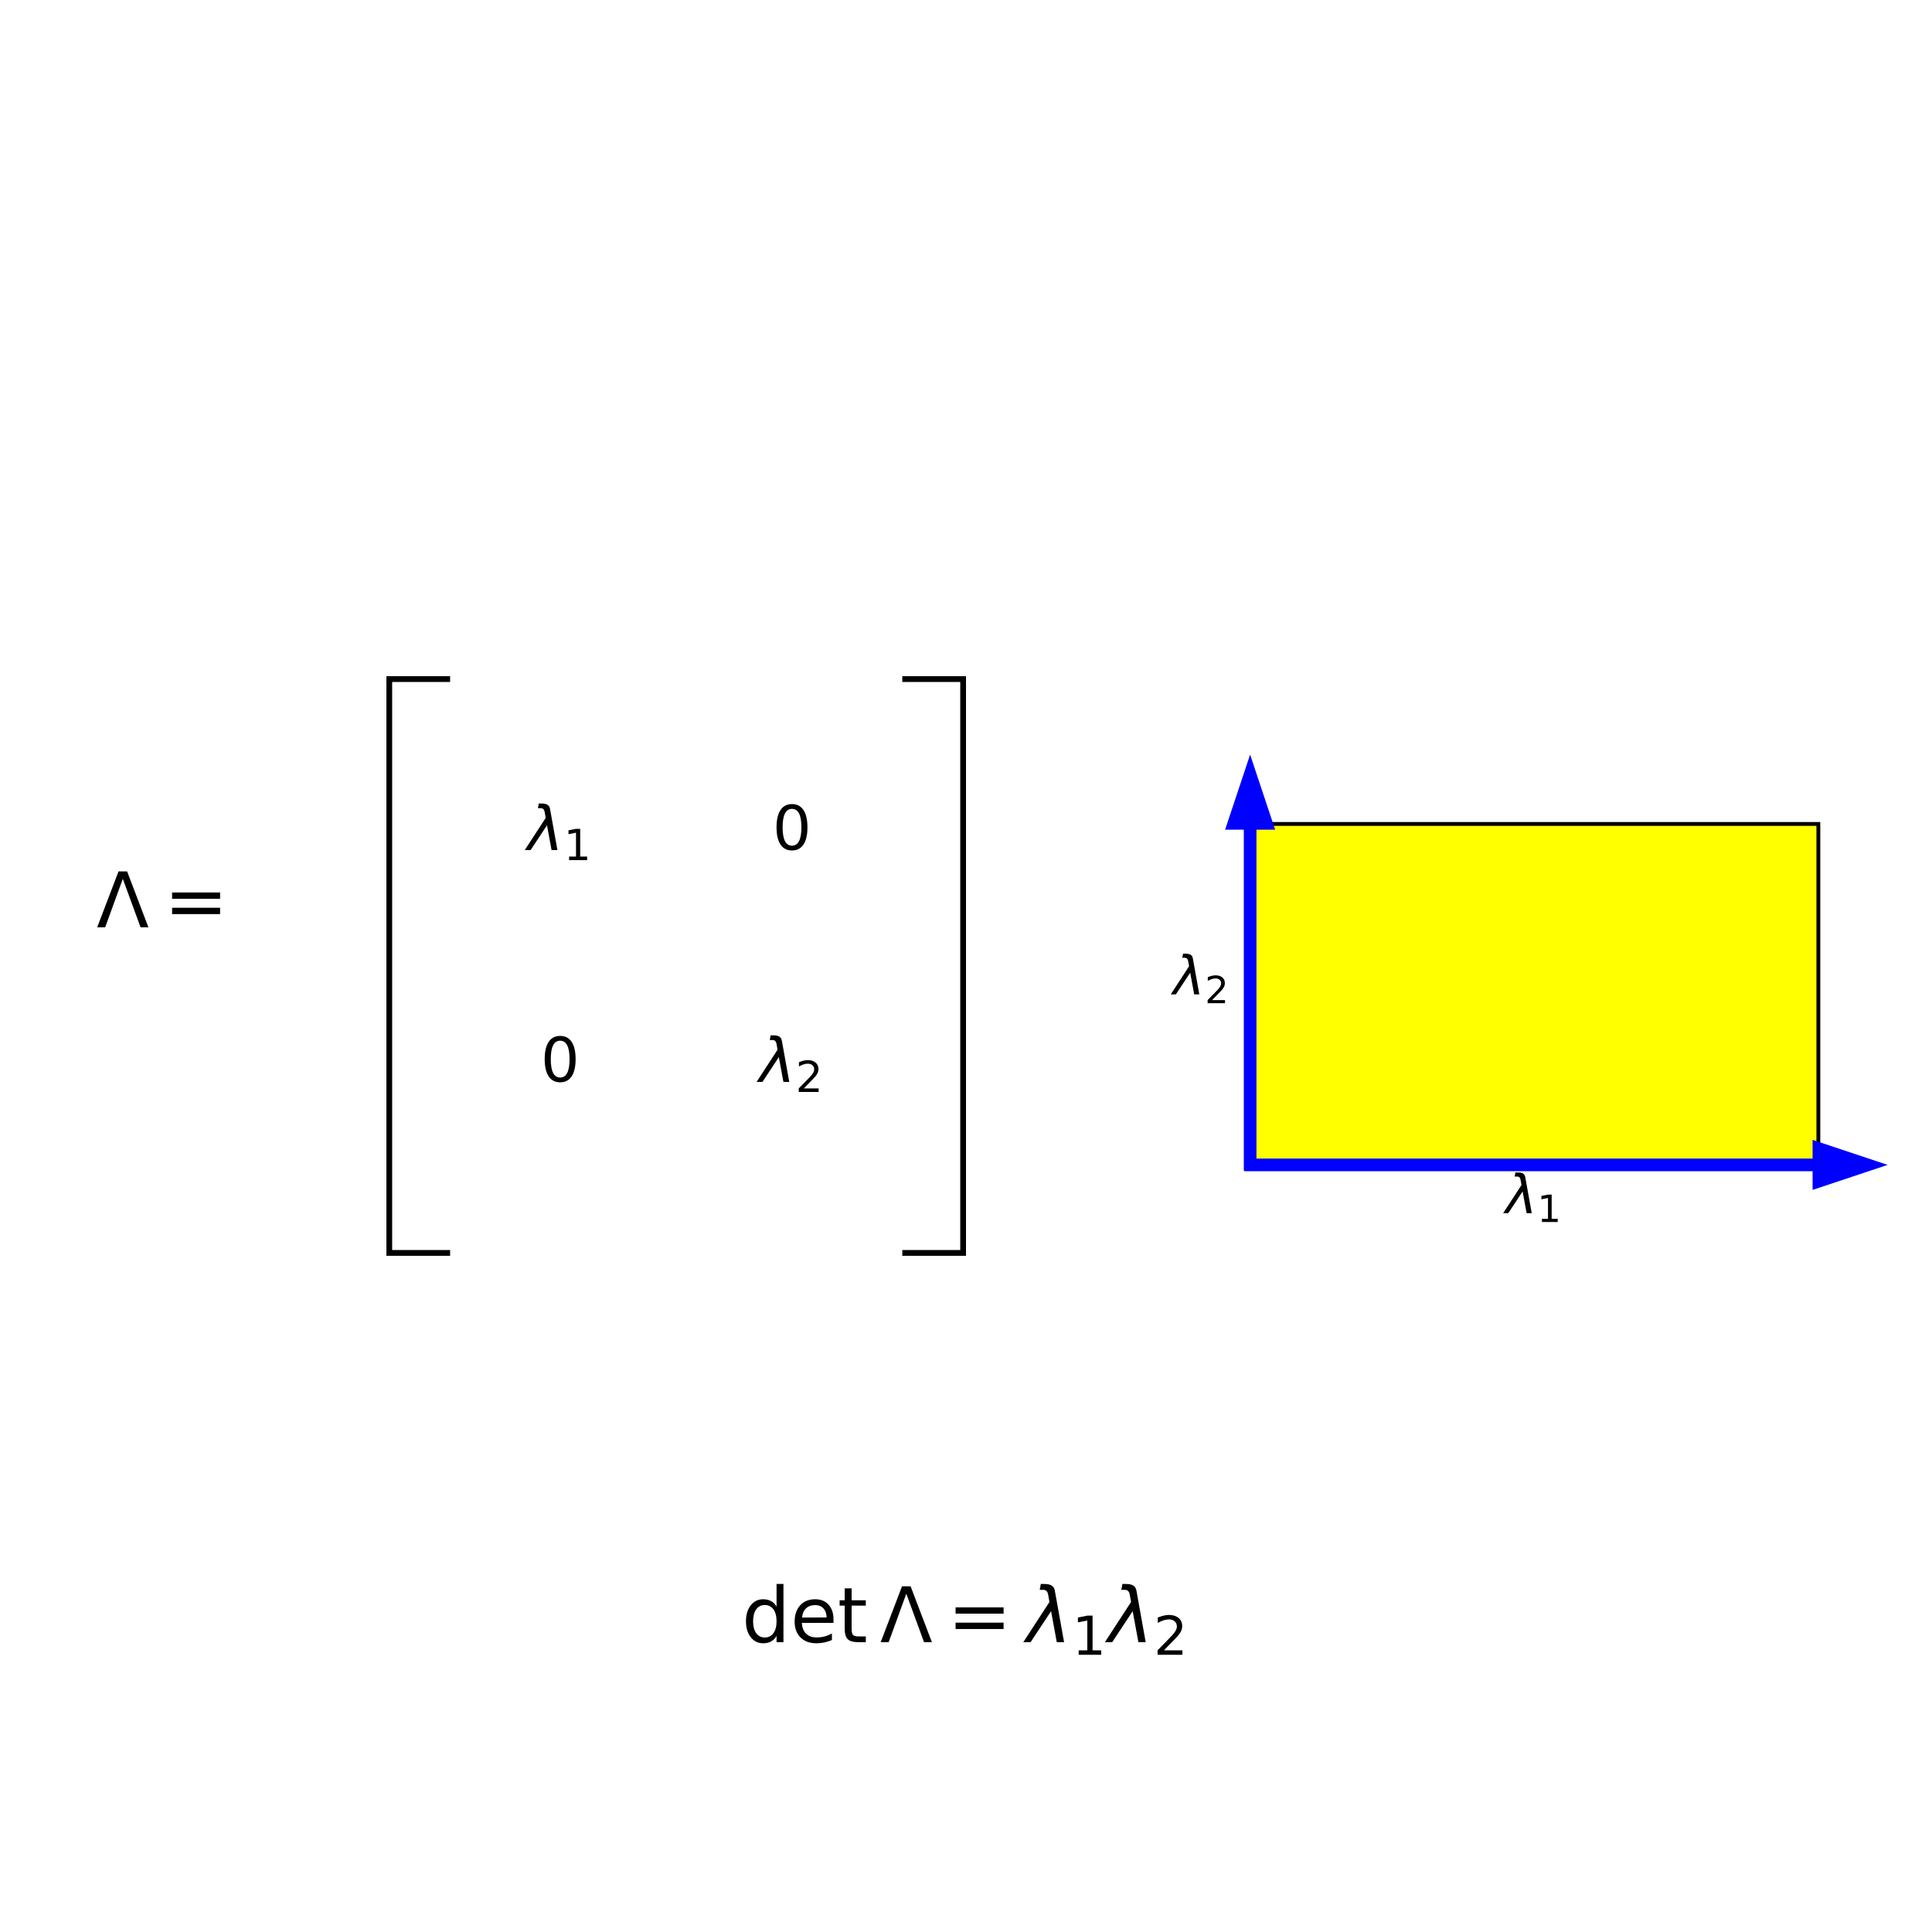
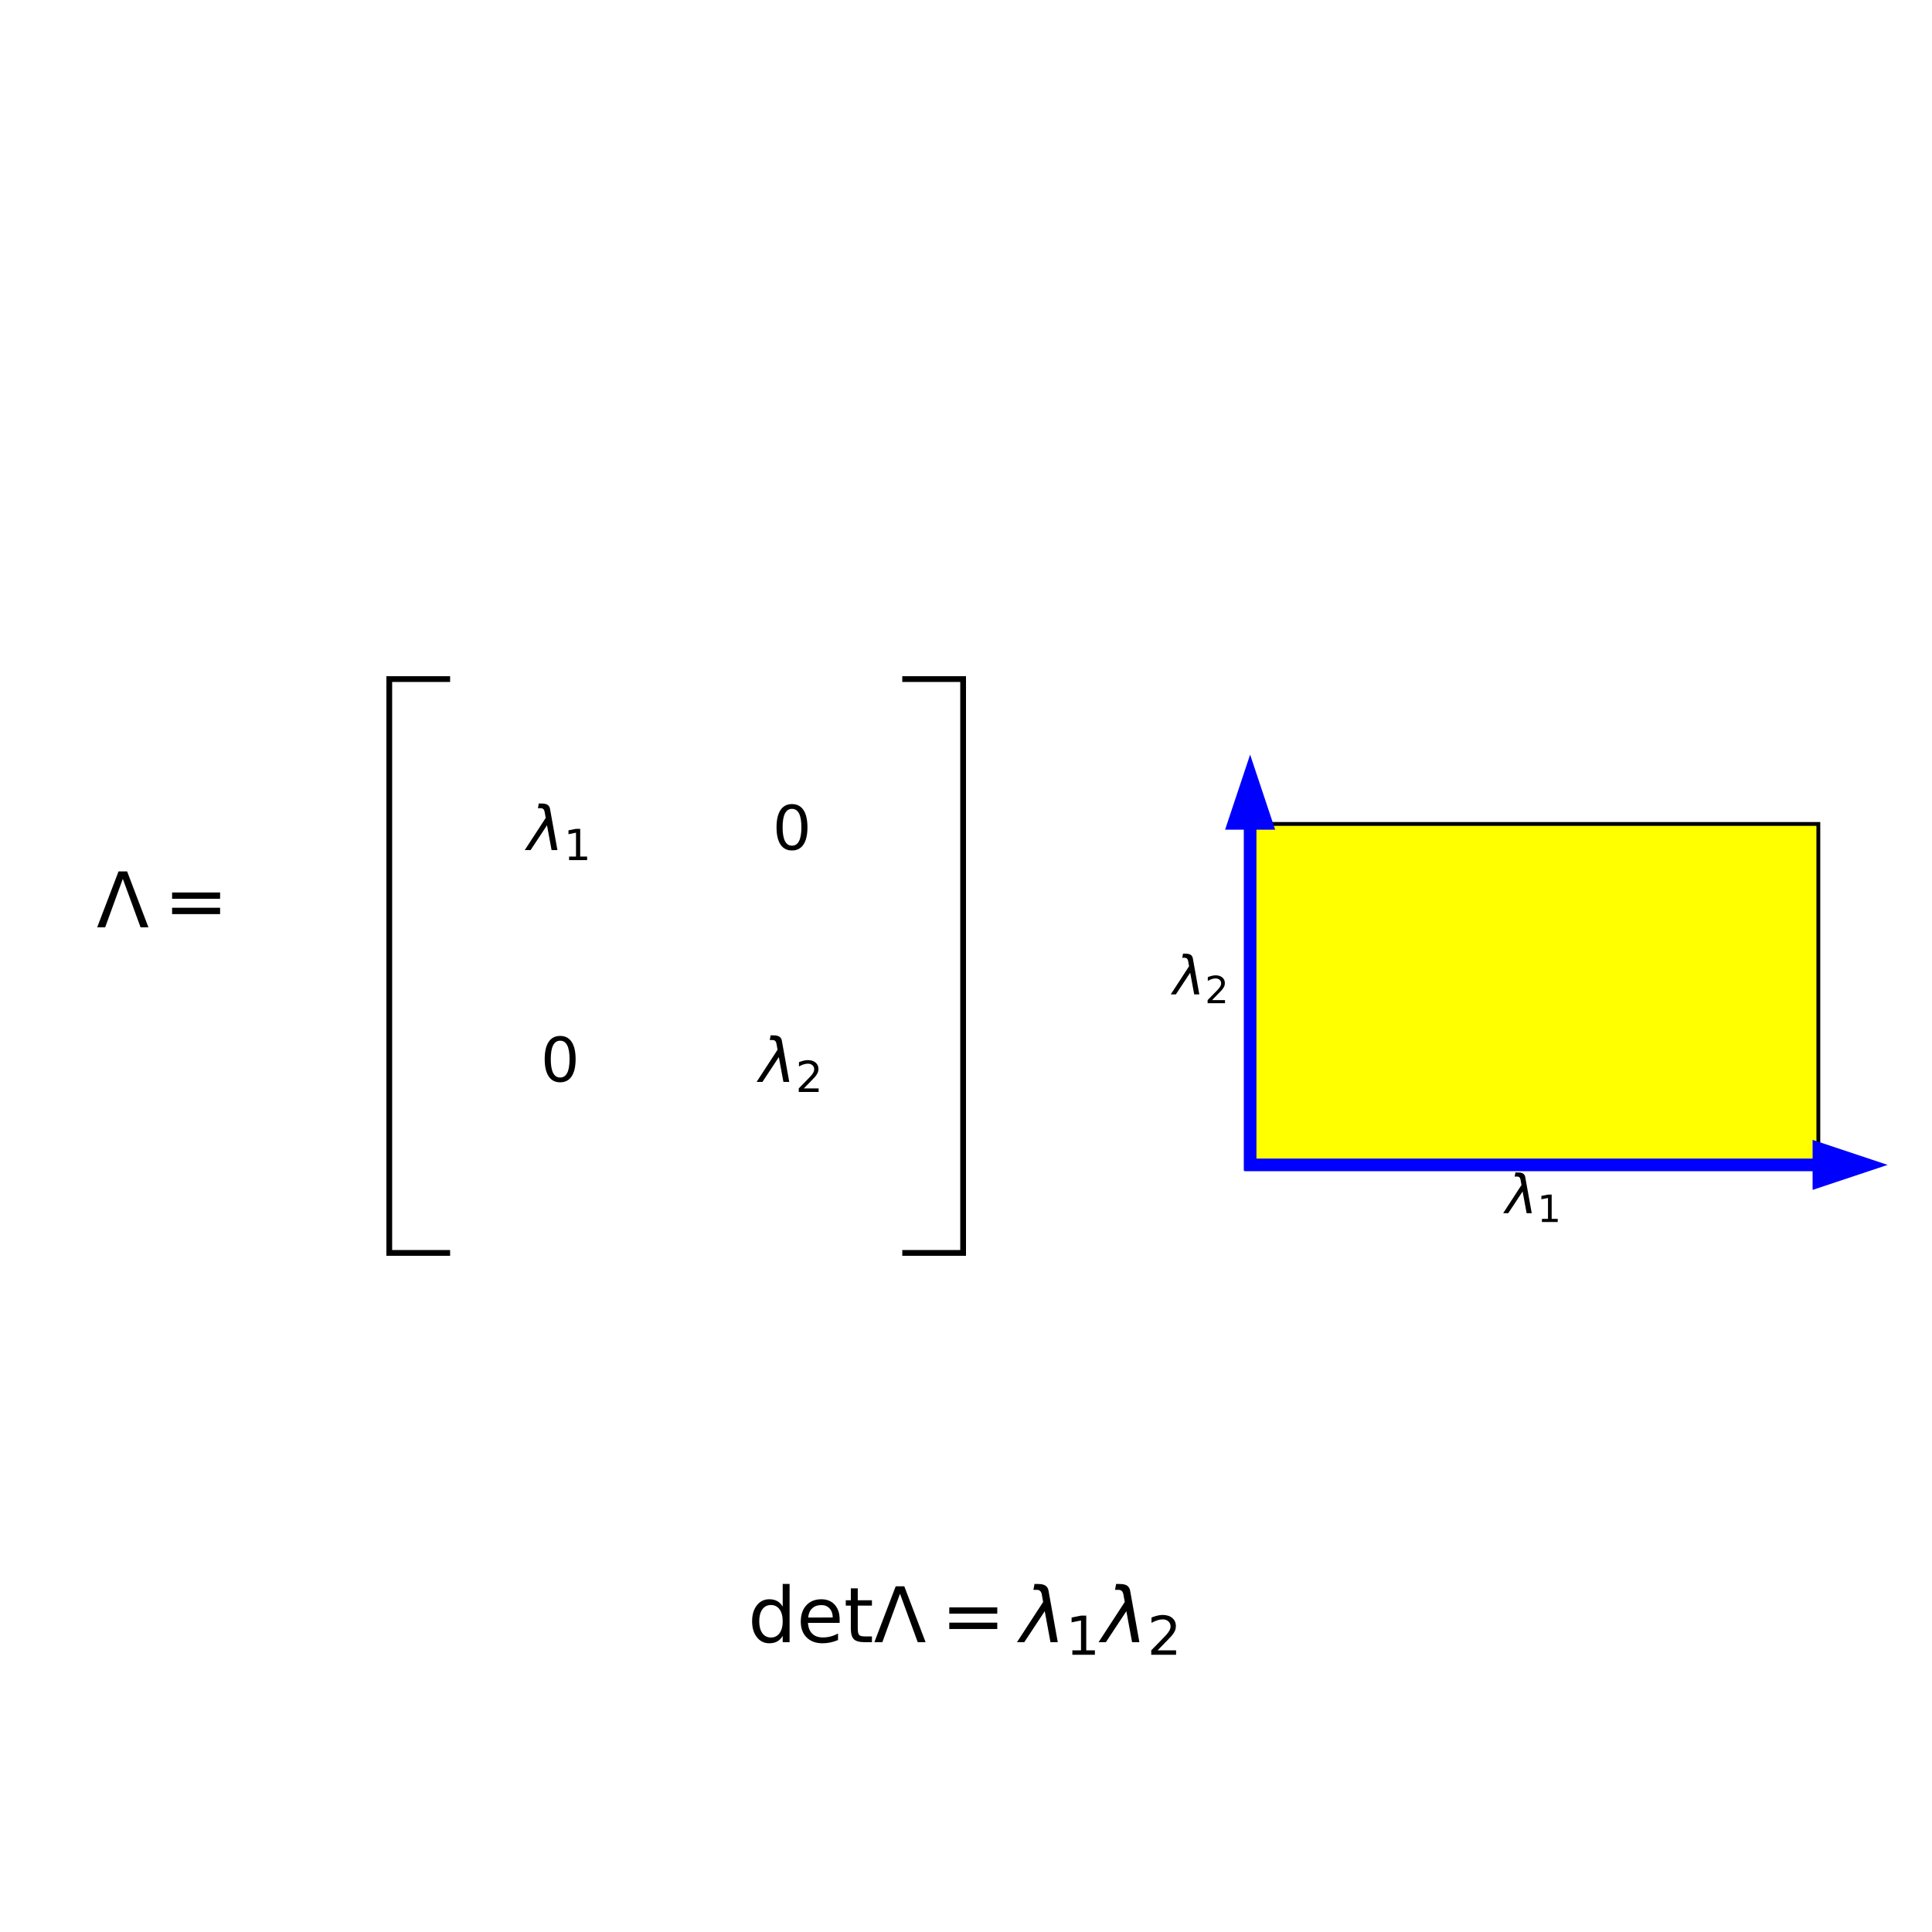
- <svg xmlns="http://www.w3.org/2000/svg" xmlns:xlink="http://www.w3.org/1999/xlink" width="504pt" height="504pt" viewBox="0 0 504 504" version="1.1">
+ <svg xmlns="http://www.w3.org/2000/svg" xmlns:xlink="http://www.w3.org/1999/xlink" height="504pt" version="1.1" viewBox="0 0 504 504" width="504pt">
  <defs>
-     <style type="text/css">*{stroke-linejoin: round; stroke-linecap: butt}</style>
+     <style type="text/css">
+ *{stroke-linecap:butt;stroke-linejoin:round;}
+   </style>
  </defs>
  <g id="figure_1">
    <g id="patch_1">
-       <path d="M 0 504  L 504 504  L 504 0  L 0 0  L 0 504  z " style="fill: none" />
+       <path d="M 0 504  L 504 504  L 504 0  L 0 0  z " style="fill:none;" />
    </g>
    <g id="axes_1" />
    <g id="axes_2" />
    <g id="axes_3">
      <g id="text_1">
-         <g transform="translate(25.2 241.92) scale(0.2 -0.2)">
-           <defs>
-             <path id="DejaVuSans-39b" d="M 716 0  L 50 0  L 1831 4666  L 2547 4666  L 4325 0  L 3669 0  L 2188 4044  L 716 0  z " transform="scale(0.015625)" />
-             <path id="DejaVuSans-3d" d="M 678 2906  L 4684 2906  L 4684 2381  L 678 2381  L 678 2906  z M 678 1631  L 4684 1631  L 4684 1100  L 678 1100  L 678 1631  z " transform="scale(0.015625)" />
-           </defs>
-           <use xlink:href="#DejaVuSans-39b" transform="translate(0 0.09375)" />
-           <use xlink:href="#DejaVuSans-3d" transform="translate(87.89062 0.09375)" />
+         <defs>
+           <path d="M 11.188 0  L 0.781 0  L 28.609 72.906  L 39.797 72.906  L 67.578 0  L 57.328 0  L 34.188 63.188  z " id="DejaVuSans-923" />
+           <path d="M 10.594 45.406  L 73.188 45.406  L 73.188 37.203  L 10.594 37.203  z M 10.594 25.484  L 73.188 25.484  L 73.188 17.188  L 10.594 17.188  z " id="DejaVuSans-61" />
+         </defs>
+         <g transform="translate(25.2 241.92)scale(0.2 -0.2)">
+           <use transform="translate(0 0.09375)" xlink:href="#DejaVuSans-923" />
+           <use transform="translate(87.89062 0.09375)" xlink:href="#DejaVuSans-61" />
        </g>
      </g>
    </g>
    <g id="axes_4">
      <g id="patch_2">
-         <path d="M 326.118 303.882  L 326.118 214.941  L 474.353 214.941  L 474.353 303.882  z " clip-path="url(#p22b98a1eff)" style="fill: #ffff00; stroke: #000000; stroke-linejoin: miter" />
+         <path clip-path="url(#paf5928283f)" d="M 326.118 303.882  L 326.118 214.941  L 474.353 214.941  L 474.353 303.882  z " style="fill:#ffff00;stroke:#000000;stroke-linejoin:miter;" />
      </g>
      <g id="patch_3">
-         <path d="M 487.694 303.882  L 474.353 308.329  L 474.353 304.031  L 326.118 304.031  L 326.118 303.734  L 474.353 303.734  L 474.353 299.435  z " clip-path="url(#p22b98a1eff)" style="fill: #0000ff; stroke: #0000ff; stroke-width: 3; stroke-linejoin: miter" />
+         <path clip-path="url(#paf5928283f)" d="M 487.694 303.882  L 474.353 308.329  L 474.353 304.031  L 326.118 304.031  L 326.118 303.734  L 474.353 303.734  L 474.353 299.435  z " style="fill:#0000ff;stroke:#0000ff;stroke-linejoin:miter;stroke-width:3;" />
      </g>
      <g id="patch_4">
-         <path d="M 326.118 201.6  L 330.565 214.941  L 326.266 214.941  L 326.266 303.882  L 325.969 303.882  L 325.969 214.941  L 321.671 214.941  z " clip-path="url(#p22b98a1eff)" style="fill: #0000ff; stroke: #0000ff; stroke-width: 3; stroke-linejoin: miter" />
+         <path clip-path="url(#paf5928283f)" d="M 326.118 201.6  L 330.565 214.941  L 326.266 214.941  L 326.266 303.882  L 325.969 303.882  L 325.969 214.941  L 321.671 214.941  z " style="fill:#0000ff;stroke:#0000ff;stroke-linejoin:miter;stroke-width:3;" />
      </g>
      <g id="text_2">
-         <g transform="translate(392.7453 316.4824) scale(0.14 -0.14)">
-           <defs>
-             <path id="DejaVuSans-Oblique-3bb" d="M 2350 4316  L 3125 0  L 2516 0  L 2038 2588  L 328 0  L -281 0  L 1903 3356  L 1794 3975  Q 1725 4369 1391 4369  L 1091 4369  L 1184 4863  L 1550 4856  Q 2253 4847 2350 4316  z " transform="scale(0.015625)" />
-             <path id="DejaVuSans-31" d="M 794 531  L 1825 531  L 1825 4091  L 703 3866  L 703 4441  L 1819 4666  L 2450 4666  L 2450 531  L 3481 531  L 3481 0  L 794 0  L 794 531  z " transform="scale(0.015625)" />
-           </defs>
-           <use xlink:href="#DejaVuSans-Oblique-3bb" transform="translate(0 0.015625)" />
-           <use xlink:href="#DejaVuSans-31" transform="translate(59.17969 -16.39062) scale(0.7)" />
+         <defs>
+           <path d="M 36.719 67.438  L 48.828 0  L 39.312 0  L 31.844 40.438  L 5.125 0  L -4.391 0  L 29.734 52.438  L 28.031 62.109  Q 26.953 68.266 21.734 68.266  L 17.047 68.266  L 18.5 75.984  L 24.219 75.875  Q 35.203 75.734 36.719 67.438  z " id="DejaVuSans-Oblique-955" />
+           <path d="M 12.406 8.297  L 28.516 8.297  L 28.516 63.922  L 10.984 60.406  L 10.984 69.391  L 28.422 72.906  L 38.281 72.906  L 38.281 8.297  L 54.391 8.297  L 54.391 0  L 12.406 0  z " id="DejaVuSans-49" />
+         </defs>
+         <g transform="translate(392.7453 316.4824)scale(0.14 -0.14)">
+           <use transform="translate(0 0.015625)" xlink:href="#DejaVuSans-Oblique-955" />
+           <use transform="translate(59.17969 -16.39062)scale(0.7)" xlink:href="#DejaVuSans-49" />
        </g>
      </g>
      <g id="text_3">
-         <g transform="translate(306.0276 259.4118) scale(0.14 -0.14)">
-           <defs>
-             <path id="DejaVuSans-32" d="M 1228 531  L 3431 531  L 3431 0  L 469 0  L 469 531  Q 828 903 1448 1529  Q 2069 2156 2228 2338  Q 2531 2678 2651 2914  Q 2772 3150 2772 3378  Q 2772 3750 2511 3984  Q 2250 4219 1831 4219  Q 1534 4219 1204 4116  Q 875 4013 500 3803  L 500 4441  Q 881 4594 1212 4672  Q 1544 4750 1819 4750  Q 2544 4750 2975 4387  Q 3406 4025 3406 3419  Q 3406 3131 3298 2873  Q 3191 2616 2906 2266  Q 2828 2175 2409 1742  Q 1991 1309 1228 531  z " transform="scale(0.015625)" />
-           </defs>
-           <use xlink:href="#DejaVuSans-Oblique-3bb" transform="translate(0 0.015625)" />
-           <use xlink:href="#DejaVuSans-32" transform="translate(59.17969 -16.39062) scale(0.7)" />
+         <defs>
+           <path d="M 19.188 8.297  L 53.609 8.297  L 53.609 0  L 7.328 0  L 7.328 8.297  Q 12.938 14.109 22.625 23.891  Q 32.328 33.688 34.812 36.531  Q 39.547 41.844 41.422 45.531  Q 43.312 49.219 43.312 52.781  Q 43.312 58.594 39.234 62.25  Q 35.156 65.922 28.609 65.922  Q 23.969 65.922 18.812 64.312  Q 13.672 62.703 7.812 59.422  L 7.812 69.391  Q 13.766 71.781 18.938 73  Q 24.125 74.219 28.422 74.219  Q 39.75 74.219 46.484 68.547  Q 53.219 62.891 53.219 53.422  Q 53.219 48.922 51.531 44.891  Q 49.859 40.875 45.406 35.406  Q 44.188 33.984 37.641 27.219  Q 31.109 20.453 19.188 8.297  z " id="DejaVuSans-50" />
+         </defs>
+         <g transform="translate(306.0276 259.4118)scale(0.14 -0.14)">
+           <use transform="translate(0 0.015625)" xlink:href="#DejaVuSans-Oblique-955" />
+           <use transform="translate(59.17969 -16.39062)scale(0.7)" xlink:href="#DejaVuSans-50" />
        </g>
      </g>
    </g>
    <g id="axes_5">
      <g id="matplotlib.axis_1" />
      <g id="matplotlib.axis_2" />
      <g id="line2d_1">
-         <path d="M 115.92 176.4  L 100.8 176.4  L 100.8 327.6  L 115.92 327.6  " clip-path="url(#pcea2c00f4a)" style="fill: none; stroke: #000000; stroke-width: 3; stroke-linecap: square" />
+         <path clip-path="url(#p8c20ebb953)" d="M 115.92 176.4  L 100.8 176.4  L 100.8 327.6  L 115.92 327.6  " style="fill:none;stroke:#000000;stroke-linecap:square;stroke-width:3;" />
      </g>
      <g id="line2d_2">
-         <path d="M 236.88 176.4  L 252 176.4  L 252 327.6  L 236.88 327.6  " clip-path="url(#pcea2c00f4a)" style="fill: none; stroke: #000000; stroke-width: 3; stroke-linecap: square" />
+         <path clip-path="url(#p8c20ebb953)" d="M 236.88 176.4  L 252 176.4  L 252 327.6  L 236.88 327.6  " style="fill:none;stroke:#000000;stroke-linecap:square;stroke-width:3;" />
      </g>
      <g id="text_4">
-         <g transform="translate(137.6 221.76) scale(0.16 -0.16)">
-           <use xlink:href="#DejaVuSans-Oblique-3bb" transform="translate(0 0.015625)" />
-           <use xlink:href="#DejaVuSans-31" transform="translate(59.17969 -16.39062) scale(0.7)" />
+         <g transform="translate(137.6 221.76)scale(0.16 -0.16)">
+           <use transform="translate(0 0.015625)" xlink:href="#DejaVuSans-Oblique-955" />
+           <use transform="translate(59.17969 -16.39062)scale(0.7)" xlink:href="#DejaVuSans-49" />
        </g>
      </g>
      <g id="text_5">
-         <g transform="translate(201.52 221.76) scale(0.16 -0.16)">
-           <defs>
-             <path id="DejaVuSans-30" d="M 2034 4250  Q 1547 4250 1301 3770  Q 1056 3291 1056 2328  Q 1056 1369 1301 889  Q 1547 409 2034 409  Q 2525 409 2770 889  Q 3016 1369 3016 2328  Q 3016 3291 2770 3770  Q 2525 4250 2034 4250  z M 2034 4750  Q 2819 4750 3233 4129  Q 3647 3509 3647 2328  Q 3647 1150 3233 529  Q 2819 -91 2034 -91  Q 1250 -91 836 529  Q 422 1150 422 2328  Q 422 3509 836 4129  Q 1250 4750 2034 4750  z " transform="scale(0.015625)" />
-           </defs>
-           <use xlink:href="#DejaVuSans-30" transform="translate(0 0.78125)" />
+         <defs>
+           <path d="M 31.781 66.406  Q 24.172 66.406 20.328 58.906  Q 16.5 51.422 16.5 36.375  Q 16.5 21.391 20.328 13.891  Q 24.172 6.391 31.781 6.391  Q 39.453 6.391 43.281 13.891  Q 47.125 21.391 47.125 36.375  Q 47.125 51.422 43.281 58.906  Q 39.453 66.406 31.781 66.406  z M 31.781 74.219  Q 44.047 74.219 50.516 64.516  Q 56.984 54.828 56.984 36.375  Q 56.984 17.969 50.516 8.266  Q 44.047 -1.422 31.781 -1.422  Q 19.531 -1.422 13.062 8.266  Q 6.594 17.969 6.594 36.375  Q 6.594 54.828 13.062 64.516  Q 19.531 74.219 31.781 74.219  z " id="DejaVuSans-48" />
+         </defs>
+         <g transform="translate(201.52 221.76)scale(0.16 -0.16)">
+           <use transform="translate(0 0.78125)" xlink:href="#DejaVuSans-48" />
        </g>
      </g>
      <g id="text_6">
-         <g transform="translate(141.04 282.24) scale(0.16 -0.16)">
-           <use xlink:href="#DejaVuSans-30" transform="translate(0 0.78125)" />
+         <g transform="translate(141.04 282.24)scale(0.16 -0.16)">
+           <use transform="translate(0 0.78125)" xlink:href="#DejaVuSans-48" />
        </g>
      </g>
      <g id="text_7">
-         <g transform="translate(198.08 282.24) scale(0.16 -0.16)">
-           <use xlink:href="#DejaVuSans-Oblique-3bb" transform="translate(0 0.015625)" />
-           <use xlink:href="#DejaVuSans-32" transform="translate(59.17969 -16.39062) scale(0.7)" />
+         <g transform="translate(198.08 282.24)scale(0.16 -0.16)">
+           <use transform="translate(0 0.015625)" xlink:href="#DejaVuSans-Oblique-955" />
+           <use transform="translate(59.17969 -16.39062)scale(0.7)" xlink:href="#DejaVuSans-50" />
        </g>
      </g>
    </g>
    <g id="axes_6">
      <g id="text_8">
-         <g transform="translate(193.5 428.4) scale(0.2 -0.2)">
-           <defs>
-             <path id="DejaVuSans-64" d="M 2906 2969  L 2906 4863  L 3481 4863  L 3481 0  L 2906 0  L 2906 525  Q 2725 213 2448 61  Q 2172 -91 1784 -91  Q 1150 -91 751 415  Q 353 922 353 1747  Q 353 2572 751 3078  Q 1150 3584 1784 3584  Q 2172 3584 2448 3432  Q 2725 3281 2906 2969  z M 947 1747  Q 947 1113 1208 752  Q 1469 391 1925 391  Q 2381 391 2643 752  Q 2906 1113 2906 1747  Q 2906 2381 2643 2742  Q 2381 3103 1925 3103  Q 1469 3103 1208 2742  Q 947 2381 947 1747  z " transform="scale(0.015625)" />
-             <path id="DejaVuSans-65" d="M 3597 1894  L 3597 1613  L 953 1613  Q 991 1019 1311 708  Q 1631 397 2203 397  Q 2534 397 2845 478  Q 3156 559 3463 722  L 3463 178  Q 3153 47 2828 -22  Q 2503 -91 2169 -91  Q 1331 -91 842 396  Q 353 884 353 1716  Q 353 2575 817 3079  Q 1281 3584 2069 3584  Q 2775 3584 3186 3129  Q 3597 2675 3597 1894  z M 3022 2063  Q 3016 2534 2758 2815  Q 2500 3097 2075 3097  Q 1594 3097 1305 2825  Q 1016 2553 972 2059  L 3022 2063  z " transform="scale(0.015625)" />
-             <path id="DejaVuSans-74" d="M 1172 4494  L 1172 3500  L 2356 3500  L 2356 3053  L 1172 3053  L 1172 1153  Q 1172 725 1289 603  Q 1406 481 1766 481  L 2356 481  L 2356 0  L 1766 0  Q 1100 0 847 248  Q 594 497 594 1153  L 594 3053  L 172 3053  L 172 3500  L 594 3500  L 594 4494  L 1172 4494  z " transform="scale(0.015625)" />
-           </defs>
-           <use xlink:href="#DejaVuSans-64" transform="translate(0 0.015625)" />
-           <use xlink:href="#DejaVuSans-65" transform="translate(63.47656 0.015625)" />
-           <use xlink:href="#DejaVuSans-74" transform="translate(125 0.015625)" />
-           <use xlink:href="#DejaVuSans-39b" transform="translate(180.4447 0.015625)" />
-           <use xlink:href="#DejaVuSans-3d" transform="translate(268.3353 0.015625)" />
-           <use xlink:href="#DejaVuSans-Oblique-3bb" transform="translate(371.6068 0.015625)" />
-           <use xlink:href="#DejaVuSans-31" transform="translate(430.7865 -16.39062) scale(0.7)" />
-           <use xlink:href="#DejaVuSans-Oblique-3bb" transform="translate(478.057 0.015625)" />
-           <use xlink:href="#DejaVuSans-32" transform="translate(537.2367 -16.39062) scale(0.7)" />
+         <defs>
+           <path d="M 45.406 46.391  L 45.406 75.984  L 54.391 75.984  L 54.391 0  L 45.406 0  L 45.406 8.203  Q 42.578 3.328 38.25 0.953  Q 33.938 -1.422 27.875 -1.422  Q 17.969 -1.422 11.734 6.484  Q 5.516 14.406 5.516 27.297  Q 5.516 40.188 11.734 48.094  Q 17.969 56 27.875 56  Q 33.938 56 38.25 53.625  Q 42.578 51.266 45.406 46.391  z M 14.797 27.297  Q 14.797 17.391 18.875 11.75  Q 22.953 6.109 30.078 6.109  Q 37.203 6.109 41.297 11.75  Q 45.406 17.391 45.406 27.297  Q 45.406 37.203 41.297 42.844  Q 37.203 48.484 30.078 48.484  Q 22.953 48.484 18.875 42.844  Q 14.797 37.203 14.797 27.297  z " id="DejaVuSans-100" />
+           <path d="M 56.203 29.594  L 56.203 25.203  L 14.891 25.203  Q 15.484 15.922 20.484 11.062  Q 25.484 6.203 34.422 6.203  Q 39.594 6.203 44.453 7.469  Q 49.312 8.734 54.109 11.281  L 54.109 2.781  Q 49.266 0.734 44.188 -0.344  Q 39.109 -1.422 33.891 -1.422  Q 20.797 -1.422 13.156 6.188  Q 5.516 13.812 5.516 26.812  Q 5.516 40.234 12.766 48.109  Q 20.016 56 32.328 56  Q 43.359 56 49.781 48.891  Q 56.203 41.797 56.203 29.594  z M 47.219 32.234  Q 47.125 39.594 43.094 43.984  Q 39.062 48.391 32.422 48.391  Q 24.906 48.391 20.391 44.141  Q 15.875 39.891 15.188 32.172  z " id="DejaVuSans-101" />
+           <path d="M 18.312 70.219  L 18.312 54.688  L 36.812 54.688  L 36.812 47.703  L 18.312 47.703  L 18.312 18.016  Q 18.312 11.328 20.141 9.422  Q 21.969 7.516 27.594 7.516  L 36.812 7.516  L 36.812 0  L 27.594 0  Q 17.188 0 13.234 3.875  Q 9.281 7.766 9.281 18.016  L 9.281 47.703  L 2.688 47.703  L 2.688 54.688  L 9.281 54.688  L 9.281 70.219  z " id="DejaVuSans-116" />
+         </defs>
+         <g transform="translate(195.1 428.4)scale(0.2 -0.2)">
+           <use transform="translate(0 0.015625)" xlink:href="#DejaVuSans-100" />
+           <use transform="translate(63.47656 0.015625)" xlink:href="#DejaVuSans-101" />
+           <use transform="translate(125 0.015625)" xlink:href="#DejaVuSans-116" />
+           <use transform="translate(164.209 0.015625)" xlink:href="#DejaVuSans-923" />
+           <use transform="translate(252.0996 0.015625)" xlink:href="#DejaVuSans-61" />
+           <use transform="translate(355.3711 0.015625)" xlink:href="#DejaVuSans-Oblique-955" />
+           <use transform="translate(414.5508 -16.39062)scale(0.7)" xlink:href="#DejaVuSans-49" />
+           <use transform="translate(461.8213 0.015625)" xlink:href="#DejaVuSans-Oblique-955" />
+           <use transform="translate(521.001 -16.39062)scale(0.7)" xlink:href="#DejaVuSans-50" />
        </g>
      </g>
    </g>
  </g>
  <defs>
-     <clipPath id="p22b98a1eff">
-       <rect x="252" y="126" width="252" height="252" />
+     <clipPath id="paf5928283f">
+       <rect height="252" width="252" x="252" y="126" />
    </clipPath>
-     <clipPath id="pcea2c00f4a">
-       <rect x="100.8" y="176.4" width="151.2" height="151.2" />
+     <clipPath id="p8c20ebb953">
+       <rect height="151.2" width="151.2" x="100.8" y="176.4" />
    </clipPath>
  </defs>
</svg>
